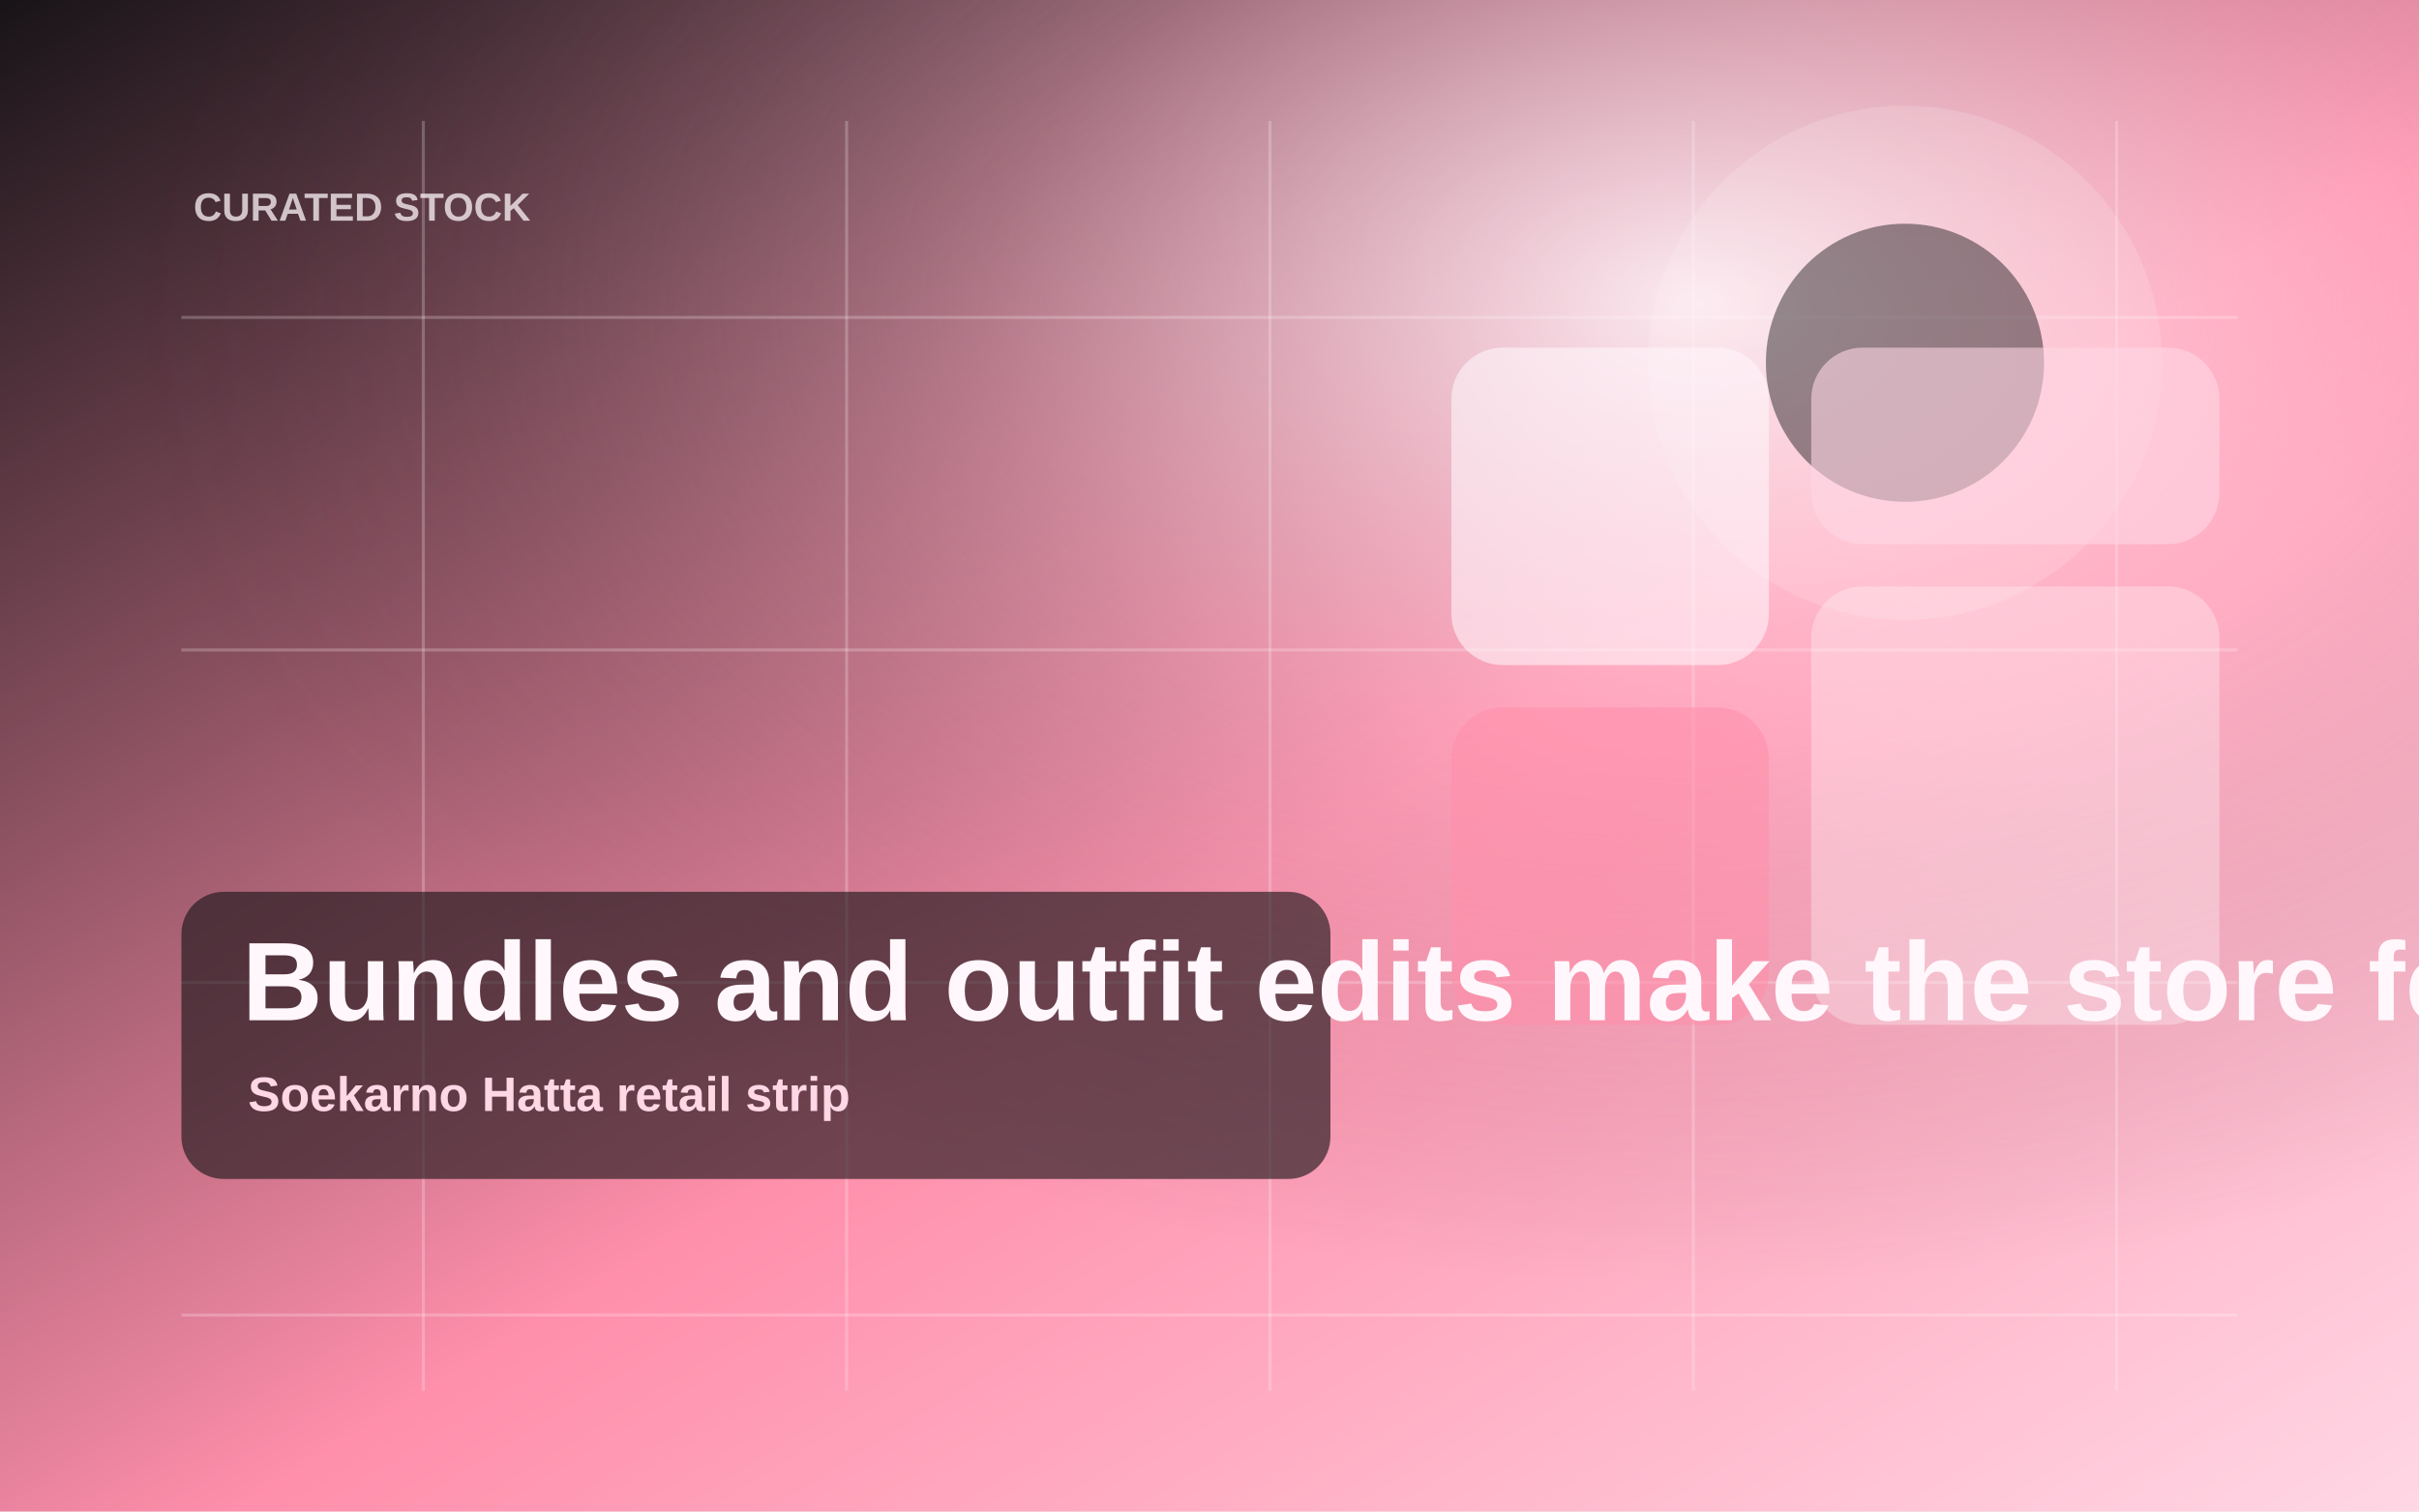
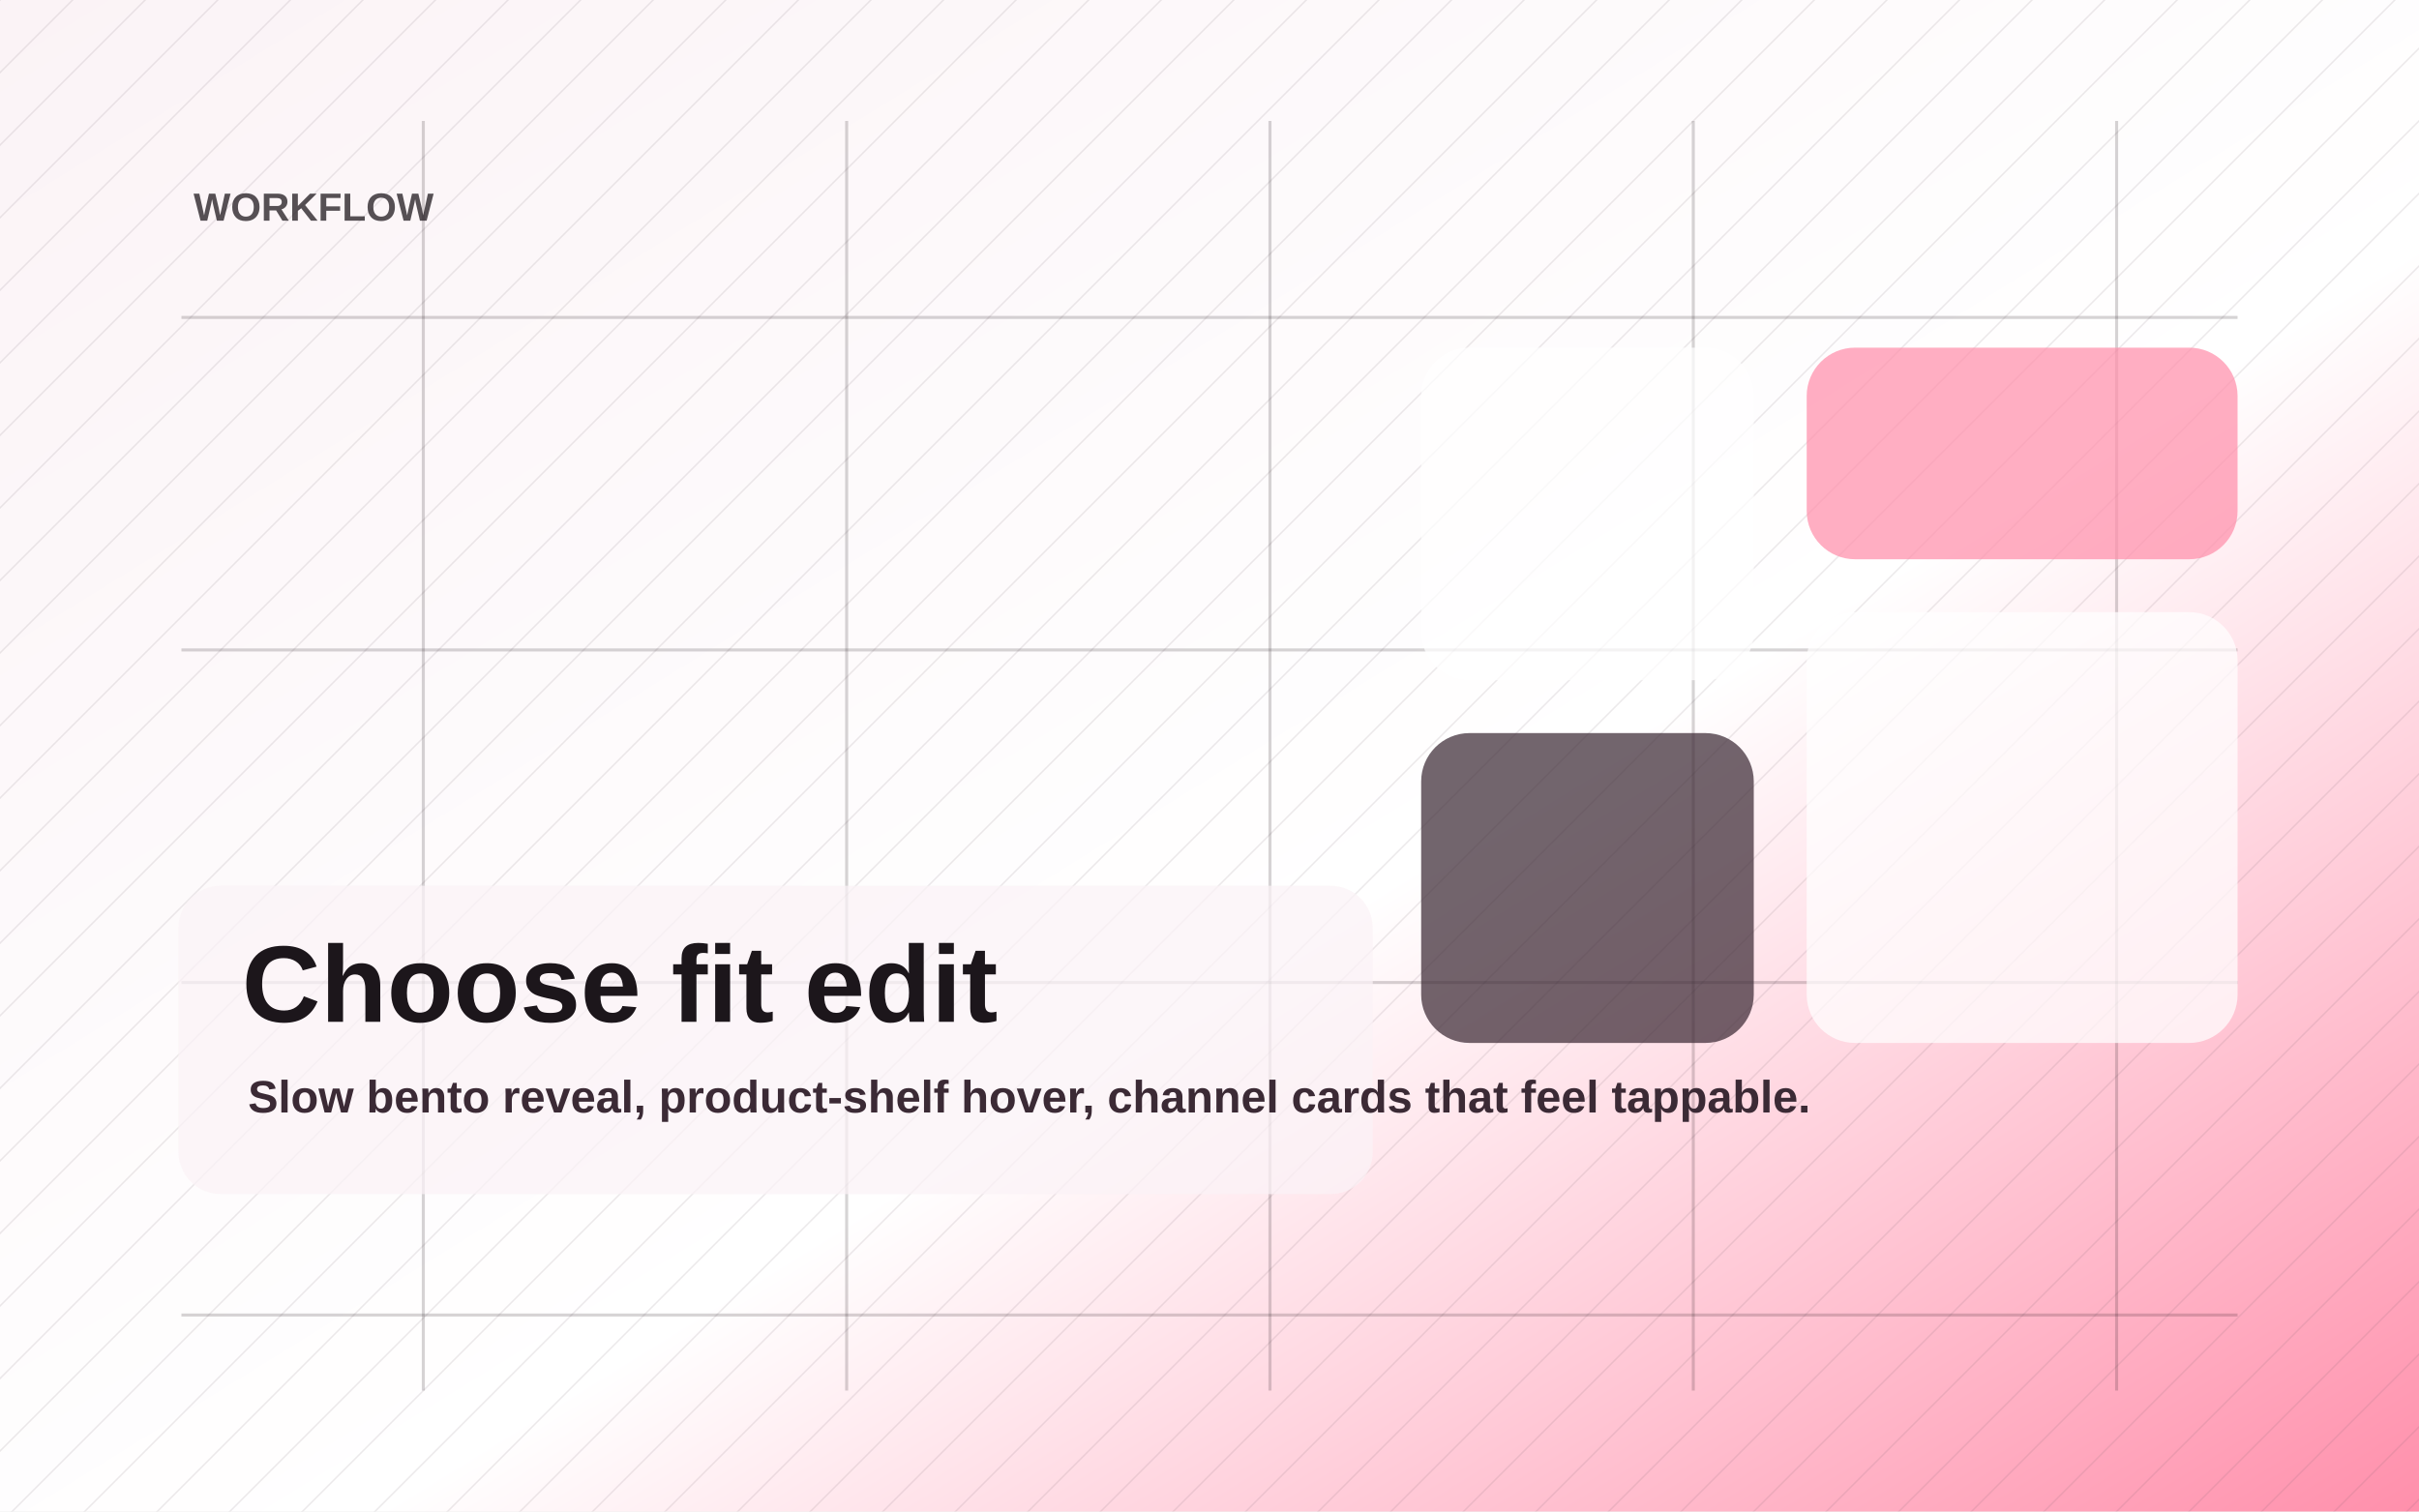
- <svg xmlns="http://www.w3.org/2000/svg" width="1600" height="1000" viewBox="0 0 1600 1000" role="img" aria-label="Bundles and outfit edits make the store feel selected, not crowded.">
+ <svg xmlns="http://www.w3.org/2000/svg" width="1600" height="1000" viewBox="0 0 1600 1000" role="img" aria-label="Choose fit edit">
  <defs>
    <linearGradient id="bg" x1="0" x2="1" y1="0" y2="1">
-       <stop offset="0" stop-color="#171317" />
-       <stop offset="0.55" stop-color="#ff8fab" />
-       <stop offset="1" stop-color="#ffd7e5" />
+       <stop offset="0" stop-color="#fbf3f6" />
+       <stop offset=".58" stop-color="#ffffff" />
+       <stop offset="1" stop-color="#ff8fab" />
    </linearGradient>
-     <radialGradient id="glow" cx="70%" cy="20%" r="65%">
-       <stop offset="0" stop-color="#fff7fb" stop-opacity=".9" />
-       <stop offset=".45" stop-color="#ffd7e5" stop-opacity=".25" />
-       <stop offset="1" stop-color="#171317" stop-opacity="0" />
-     </radialGradient>
+     <pattern id="grain" width="48" height="48" patternUnits="userSpaceOnUse">
+       <path d="M0 48L48 0M-12 12L12-12M36 60L60 36" stroke="#6d5e68" stroke-opacity=".13" />
+     </pattern>
  </defs>
  <rect width="1600" height="1000" fill="url(#bg)" />
-   <rect width="1600" height="1000" fill="url(#glow)" />
-   <g fill="none" stroke="#fff7fb" stroke-opacity=".24" stroke-width="2">
-     <path d="M120 210 H1480 M120 430 H1480 M120 650 H1480 M120 870 H1480" />
-     <path d="M280 80 V920 M560 80 V920 M840 80 V920 M1120 80 V920 M1400 80 V920" />
+   <rect width="1600" height="1000" fill="url(#grain)" />
+   <g fill="none" stroke="#1c161b" stroke-opacity=".18" stroke-width="2">
+     <path d="M120 210H1480M120 430H1480M120 650H1480M120 870H1480" />
+     <path d="M280 80V920M560 80V920M840 80V920M1120 80V920M1400 80V920" />
  </g>
-   <circle cx="1260" cy="240" r="170" fill="#fff7fb" opacity=".16" />
-   <circle cx="1260" cy="240" r="92" fill="#171317" opacity=".45" />
-   <g opacity=".58">
-     <rect x="960" y="230" width="210" height="210" rx="34" fill="#fff7fb" />
-     <rect x="1198" y="230" width="270" height="130" rx="34" fill="#ffd7e5" />
-     <rect x="1198" y="388" width="270" height="290" rx="34" fill="#fff7fb" opacity=".55" />
-     <rect x="960" y="468" width="210" height="210" rx="34" fill="#ff8fab" />
+   <g opacity=".72">
+     <rect x="940" y="230" width="220" height="220" rx="32" fill="#ffffff" />
+     <rect x="1195" y="230" width="285" height="140" rx="32" fill="#ff8fab" />
+     <rect x="1195" y="405" width="285" height="285" rx="32" fill="#ffffff" />
+     <rect x="940" y="485" width="220" height="205" rx="32" fill="#3b2a35" />
  </g>
-   <rect x="120" y="590" width="760" height="190" rx="28" fill="#171317" opacity=".62" />
-   <text x="160" y="675" font-family="Arial, Helvetica, sans-serif" font-size="74" font-weight="900" fill="#fff7fb">Bundles and outfit edits make the store feel selected, not crowded.</text>
-   <text x="164" y="735" font-family="Arial, Helvetica, sans-serif" font-size="32" font-weight="700" fill="#ffd7e5">Soekarno Hatta retail strip</text>
-   <text x="128" y="146" font-family="Arial, Helvetica, sans-serif" font-size="26" font-weight="800" fill="#fff7fb" opacity=".74">CURATED STOCK</text>
+   <rect x="118" y="586" width="790" height="204" rx="28" fill="#fbf3f6" opacity=".72" />
+   <text x="160" y="676" font-family="Arial, Helvetica, sans-serif" font-size="72" font-weight="900" fill="#1c161b">Choose fit edit</text>
+   <text x="164" y="736" font-family="Arial, Helvetica, sans-serif" font-size="30" font-weight="700" fill="#3b2a35">Slow bento reveal, product-shelf hover, channel cards that feel tappable.</text>
+   <text x="128" y="146" font-family="Arial, Helvetica, sans-serif" font-size="26" font-weight="800" fill="#1c161b" opacity=".74">WORKFLOW</text>
</svg>
